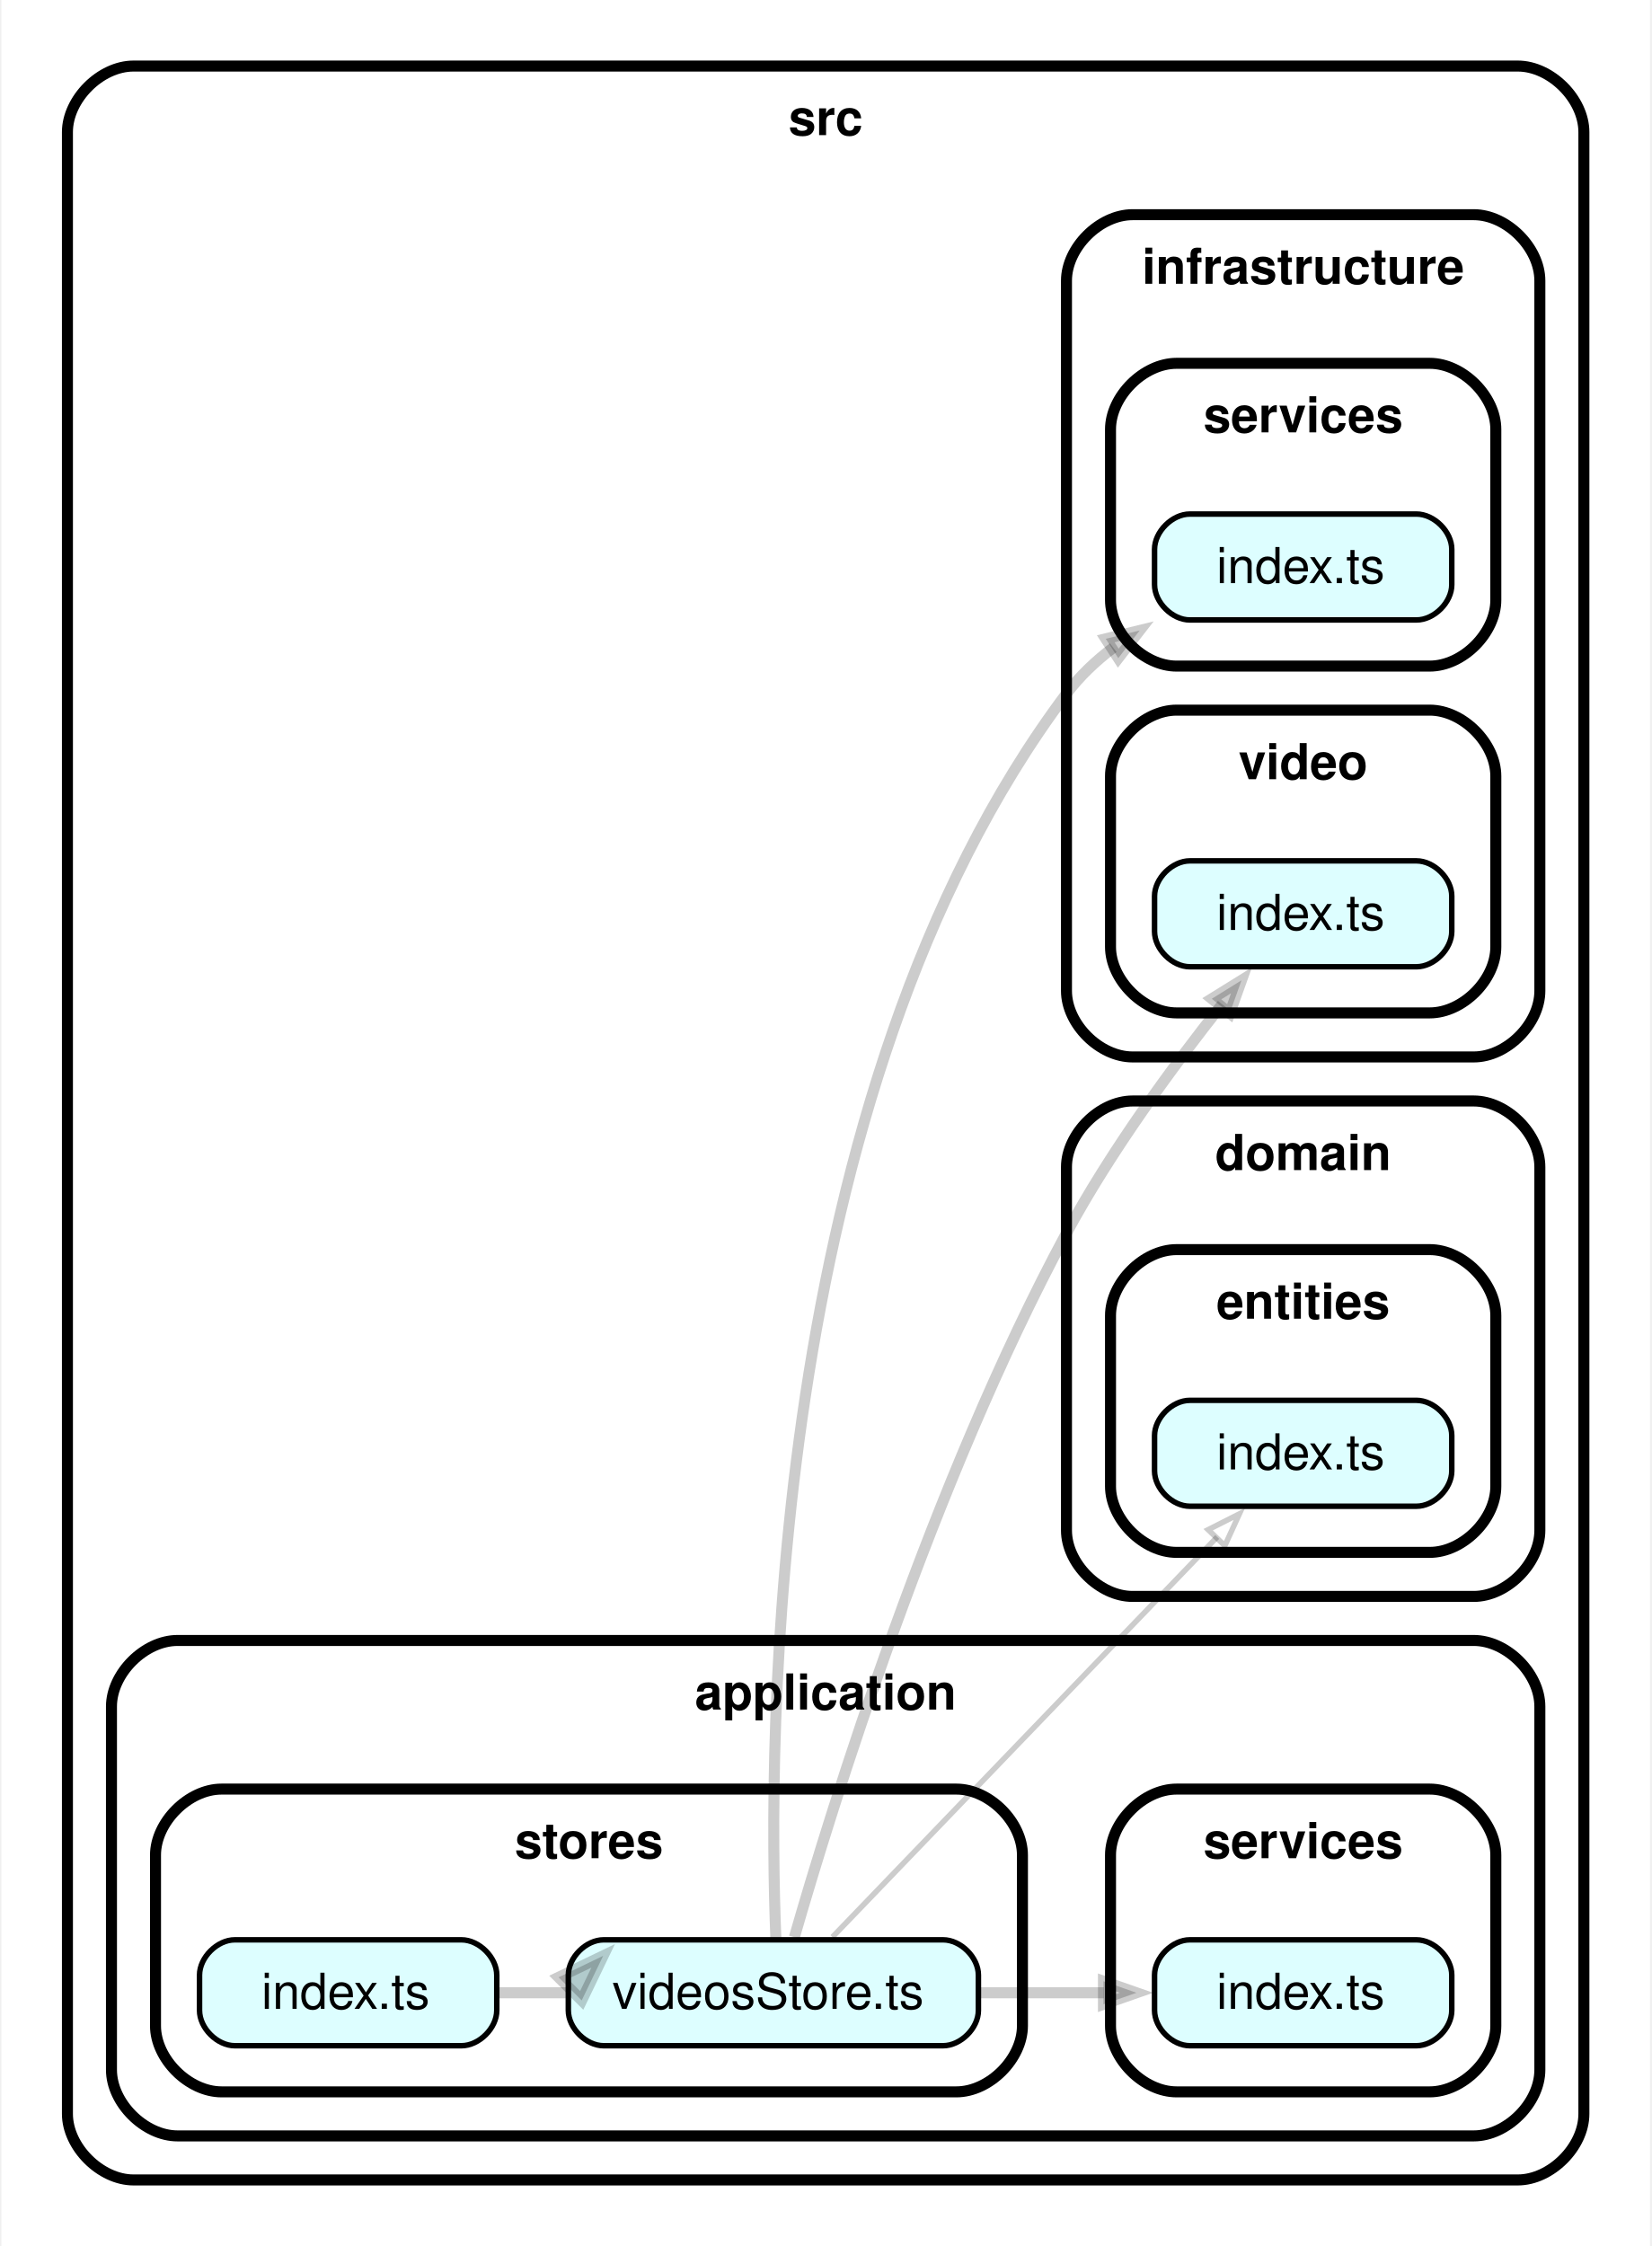
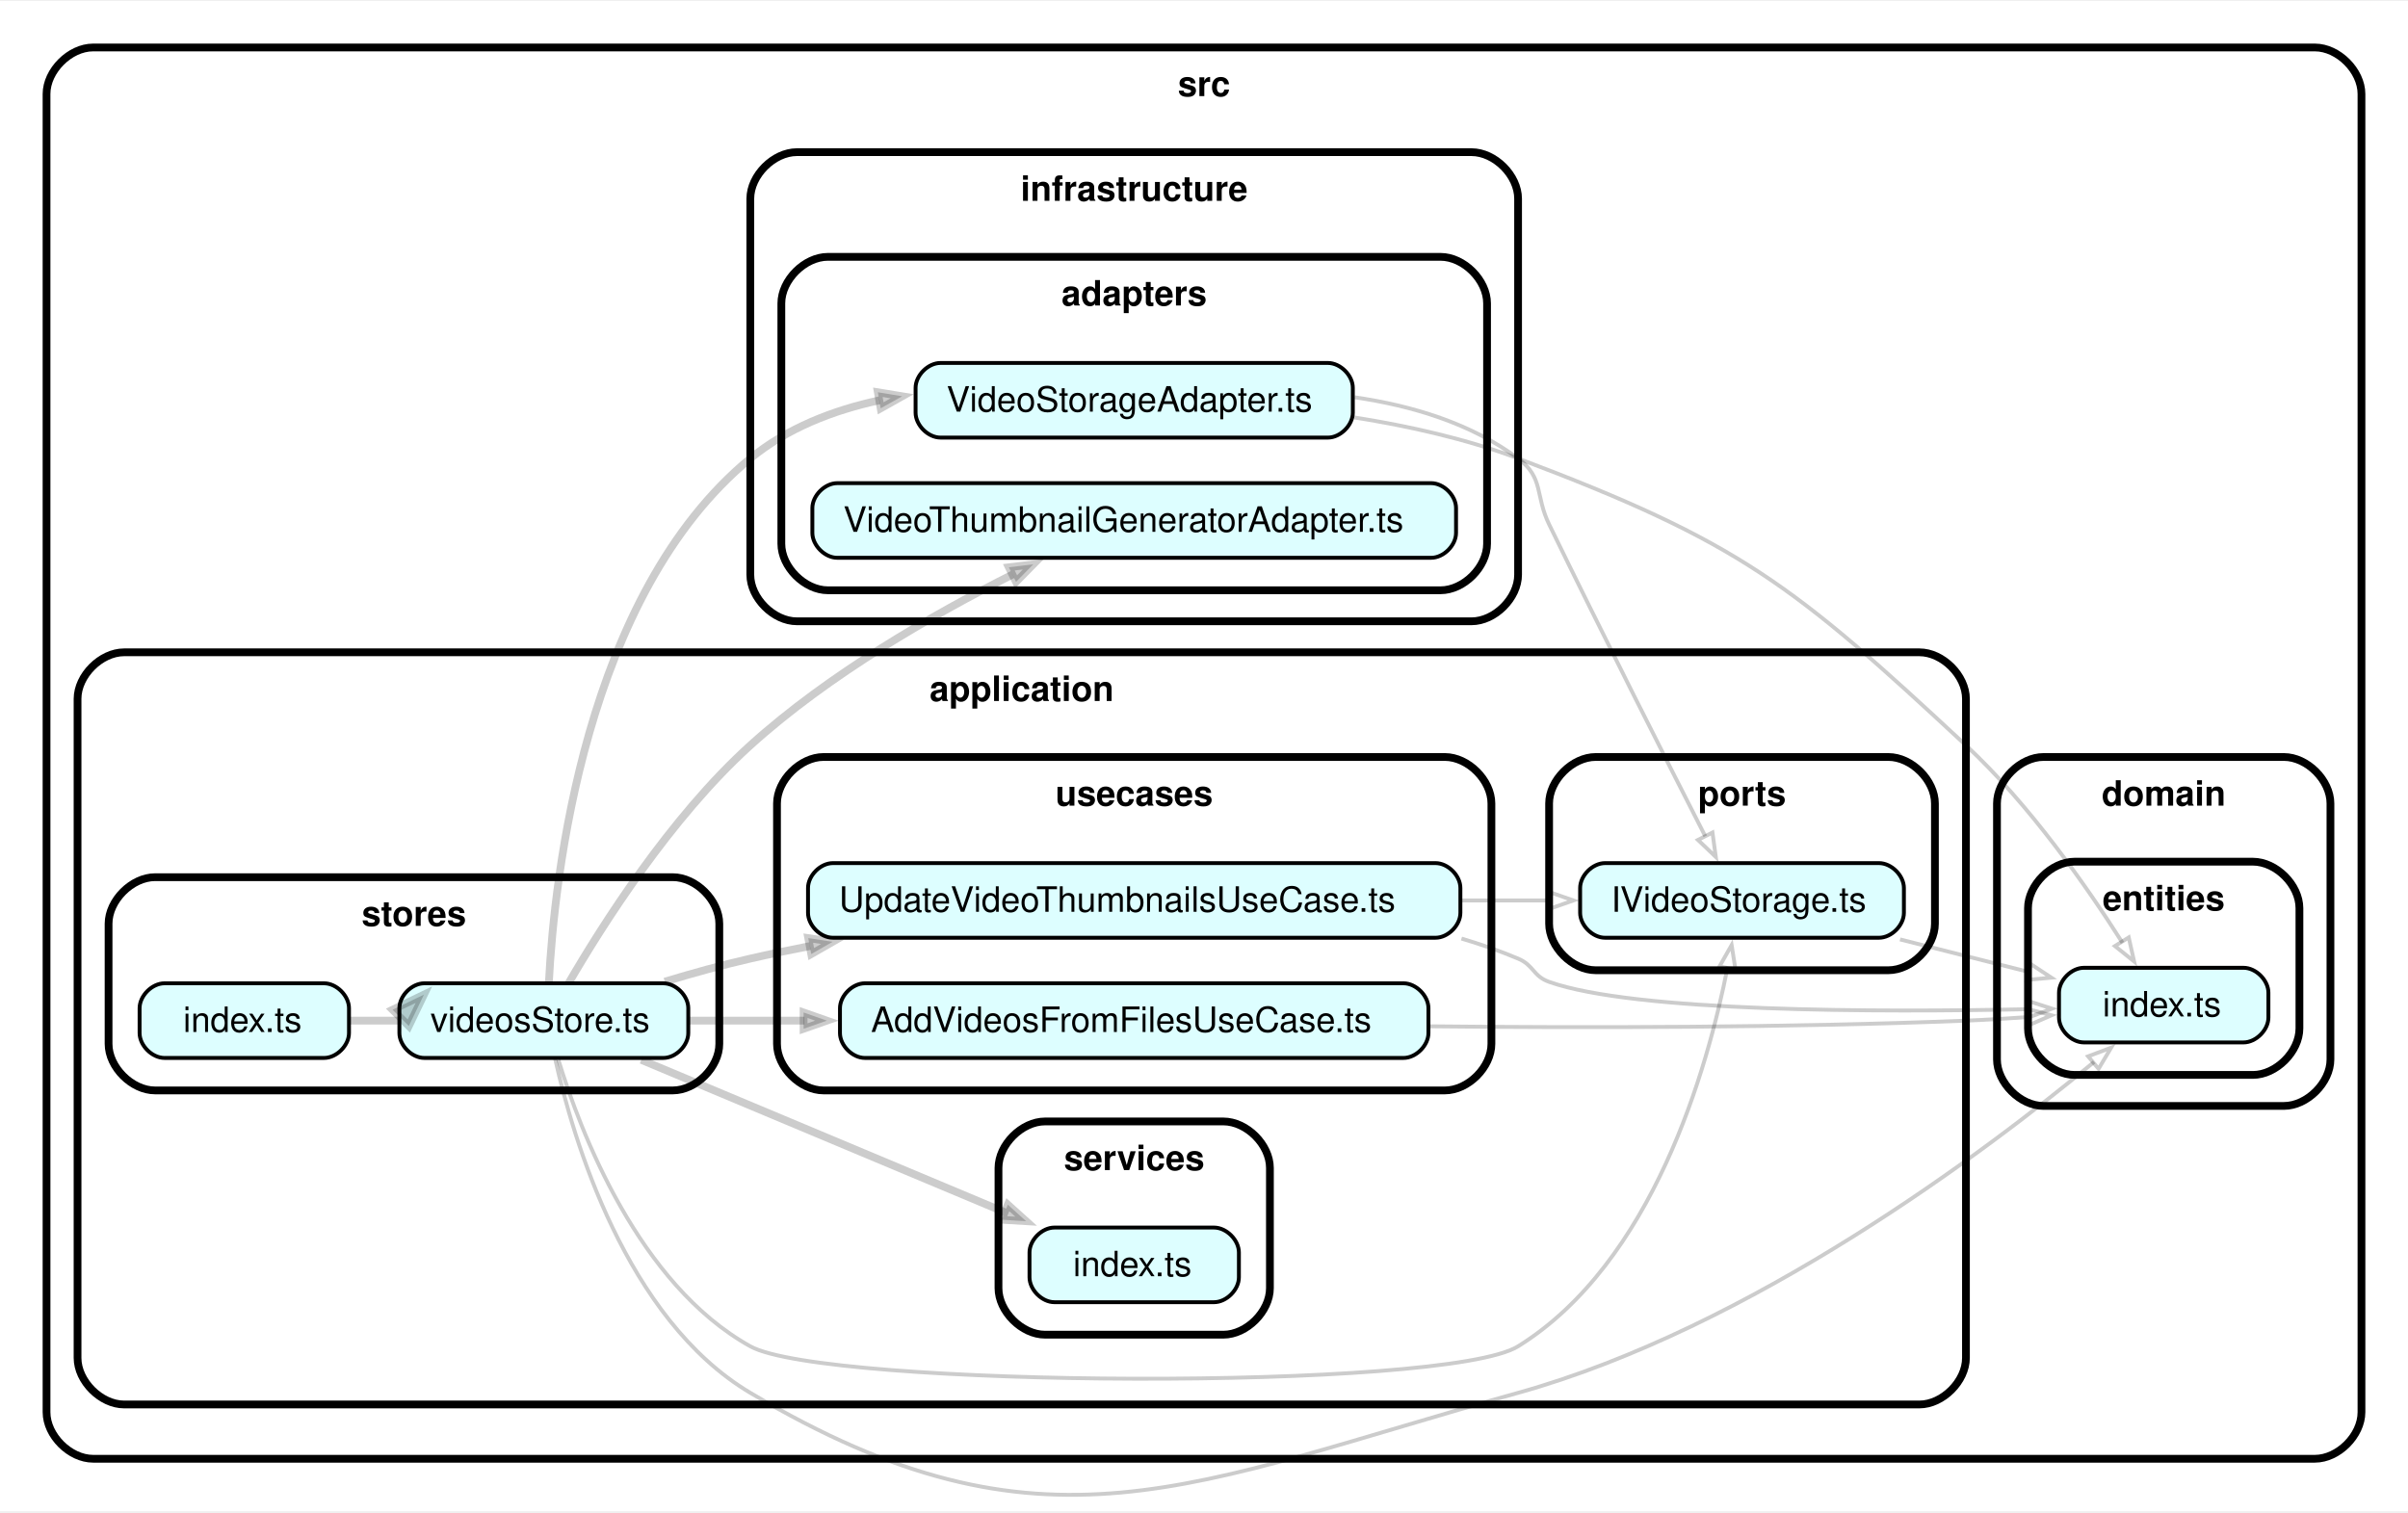
- <svg xmlns="http://www.w3.org/2000/svg" xmlns:xlink="http://www.w3.org/1999/xlink" width="300pt" height="408pt" viewBox="0.00 0.00 299.50 408.00">
-   <g id="graph0" class="graph" transform="scale(1 1) rotate(0) translate(4 404)">
-     <polygon fill="white" stroke="none" points="-4,4 -4,-404 295.5,-404 295.5,4 -4,4" />
+ <svg xmlns="http://www.w3.org/2000/svg" xmlns:xlink="http://www.w3.org/1999/xlink" width="621pt" height="390pt" viewBox="0.00 0.00 621.00 389.51">
+   <g id="graph0" class="graph" transform="scale(1 1) rotate(0) translate(4 385.51)">
+     <polygon fill="white" stroke="none" points="-4,4 -4,-385.51 617,-385.51 617,4 -4,4" />
    <g id="clust1" class="cluster">
-       <path fill="#ffffff" stroke="black" stroke-width="2" d="M20,-8C20,-8 271.5,-8 271.5,-8 277.5,-8 283.5,-14 283.5,-20 283.5,-20 283.5,-380 283.5,-380 283.5,-386 277.5,-392 271.5,-392 271.5,-392 20,-392 20,-392 14,-392 8,-386 8,-380 8,-380 8,-20 8,-20 8,-14 14,-8 20,-8" />
-       <text text-anchor="middle" x="145.75" y="-379.45" font-family="Helvetica,sans-Serif" font-weight="bold" font-size="9.00">src</text>
+       <path fill="#ffffff" stroke="black" stroke-width="2" d="M20,-9.51C20,-9.51 593,-9.51 593,-9.51 599,-9.51 605,-15.51 605,-21.51 605,-21.51 605,-361.51 605,-361.51 605,-367.51 599,-373.51 593,-373.51 593,-373.51 20,-373.51 20,-373.51 14,-373.51 8,-367.51 8,-361.51 8,-361.51 8,-21.51 8,-21.51 8,-15.51 14,-9.51 20,-9.51" />
+       <text text-anchor="middle" x="306.5" y="-360.96" font-family="Helvetica,sans-Serif" font-weight="bold" font-size="9.00">src</text>
    </g>
    <g id="clust2" class="cluster">
-       <path fill="#ffffff" stroke="black" stroke-width="2" d="M28,-16C28,-16 263.5,-16 263.5,-16 269.5,-16 275.5,-22 275.5,-28 275.5,-28 275.5,-94 275.5,-94 275.5,-100 269.5,-106 263.5,-106 263.5,-106 28,-106 28,-106 22,-106 16,-100 16,-94 16,-94 16,-28 16,-28 16,-22 22,-16 28,-16" />
-       <text text-anchor="middle" x="145.75" y="-93.45" font-family="Helvetica,sans-Serif" font-weight="bold" font-size="9.00">application</text>
+       <path fill="#ffffff" stroke="black" stroke-width="2" d="M28,-23.51C28,-23.51 491,-23.51 491,-23.51 497,-23.51 503,-29.51 503,-35.51 503,-35.51 503,-205.51 503,-205.51 503,-211.51 497,-217.51 491,-217.51 491,-217.51 28,-217.51 28,-217.51 22,-217.51 16,-211.51 16,-205.51 16,-205.51 16,-35.51 16,-35.51 16,-29.51 22,-23.51 28,-23.51" />
+       <text text-anchor="middle" x="259.5" y="-204.96" font-family="Helvetica,sans-Serif" font-weight="bold" font-size="9.00">application</text>
    </g>
    <g id="clust3" class="cluster">
-       <path fill="#ffffff" stroke="black" stroke-width="2" d="M209.5,-24C209.5,-24 255.5,-24 255.5,-24 261.5,-24 267.5,-30 267.5,-36 267.5,-36 267.5,-67 267.5,-67 267.5,-73 261.5,-79 255.5,-79 255.5,-79 209.5,-79 209.5,-79 203.5,-79 197.5,-73 197.5,-67 197.5,-67 197.5,-36 197.5,-36 197.5,-30 203.5,-24 209.5,-24" />
-       <text text-anchor="middle" x="232.5" y="-66.45" font-family="Helvetica,sans-Serif" font-weight="bold" font-size="9.00">services</text>
+       <path fill="#ffffff" stroke="black" stroke-width="2" d="M407.5,-135.51C407.5,-135.51 483,-135.51 483,-135.51 489,-135.51 495,-141.51 495,-147.51 495,-147.51 495,-178.51 495,-178.51 495,-184.51 489,-190.51 483,-190.51 483,-190.51 407.5,-190.51 407.5,-190.51 401.5,-190.51 395.5,-184.51 395.5,-178.51 395.5,-178.51 395.5,-147.51 395.5,-147.51 395.5,-141.51 401.5,-135.51 407.5,-135.51" />
+       <text text-anchor="middle" x="445.25" y="-177.96" font-family="Helvetica,sans-Serif" font-weight="bold" font-size="9.00">ports</text>
    </g>
    <g id="clust4" class="cluster">
-       <path fill="#ffffff" stroke="black" stroke-width="2" d="M36,-24C36,-24 169.5,-24 169.5,-24 175.5,-24 181.5,-30 181.5,-36 181.5,-36 181.5,-67 181.5,-67 181.5,-73 175.5,-79 169.5,-79 169.5,-79 36,-79 36,-79 30,-79 24,-73 24,-67 24,-67 24,-36 24,-36 24,-30 30,-24 36,-24" />
-       <text text-anchor="middle" x="102.75" y="-66.45" font-family="Helvetica,sans-Serif" font-weight="bold" font-size="9.00">stores</text>
+       <path fill="#ffffff" stroke="black" stroke-width="2" d="M265.5,-41.51C265.5,-41.51 311.5,-41.51 311.5,-41.51 317.5,-41.51 323.5,-47.51 323.5,-53.51 323.5,-53.51 323.5,-84.51 323.5,-84.51 323.5,-90.51 317.5,-96.51 311.5,-96.51 311.5,-96.51 265.5,-96.51 265.5,-96.51 259.5,-96.51 253.5,-90.51 253.5,-84.51 253.5,-84.51 253.5,-53.51 253.5,-53.51 253.5,-47.51 259.5,-41.51 265.5,-41.51" />
+       <text text-anchor="middle" x="288.5" y="-83.96" font-family="Helvetica,sans-Serif" font-weight="bold" font-size="9.00">services</text>
+     </g>
+     <g id="clust6" class="cluster">
+       <path fill="#ffffff" stroke="black" stroke-width="2" d="M208.38,-104.51C208.38,-104.51 368.62,-104.51 368.62,-104.51 374.62,-104.51 380.62,-110.51 380.62,-116.51 380.62,-116.51 380.62,-178.51 380.62,-178.51 380.62,-184.51 374.62,-190.51 368.62,-190.51 368.62,-190.51 208.38,-190.51 208.38,-190.51 202.38,-190.51 196.38,-184.51 196.38,-178.51 196.38,-178.51 196.38,-116.51 196.38,-116.51 196.38,-110.51 202.38,-104.51 208.38,-104.51" />
+       <text text-anchor="middle" x="288.5" y="-177.96" font-family="Helvetica,sans-Serif" font-weight="bold" font-size="9.00">usecases</text>
    </g>
    <g id="clust5" class="cluster">
-       <path fill="#ffffff" stroke="black" stroke-width="2" d="M201.5,-114C201.5,-114 263.5,-114 263.5,-114 269.5,-114 275.5,-120 275.5,-126 275.5,-126 275.5,-192 275.5,-192 275.5,-198 269.5,-204 263.5,-204 263.5,-204 201.5,-204 201.5,-204 195.5,-204 189.5,-198 189.5,-192 189.5,-192 189.5,-126 189.5,-126 189.5,-120 195.5,-114 201.5,-114" />
-       <text text-anchor="middle" x="232.5" y="-191.45" font-family="Helvetica,sans-Serif" font-weight="bold" font-size="9.00">domain</text>
-     </g>
-     <g id="clust6" class="cluster">
-       <path fill="#ffffff" stroke="black" stroke-width="2" d="M209.5,-122C209.5,-122 255.5,-122 255.5,-122 261.5,-122 267.5,-128 267.5,-134 267.5,-134 267.5,-165 267.5,-165 267.5,-171 261.5,-177 255.5,-177 255.5,-177 209.5,-177 209.5,-177 203.5,-177 197.5,-171 197.5,-165 197.5,-165 197.5,-134 197.5,-134 197.5,-128 203.5,-122 209.5,-122" />
-       <text text-anchor="middle" x="232.5" y="-164.45" font-family="Helvetica,sans-Serif" font-weight="bold" font-size="9.00">entities</text>
+       <path fill="#ffffff" stroke="black" stroke-width="2" d="M36,-104.51C36,-104.51 169.5,-104.51 169.5,-104.51 175.5,-104.51 181.5,-110.51 181.5,-116.51 181.5,-116.51 181.5,-147.51 181.5,-147.51 181.5,-153.51 175.5,-159.51 169.5,-159.51 169.5,-159.51 36,-159.51 36,-159.51 30,-159.51 24,-153.51 24,-147.51 24,-147.51 24,-116.51 24,-116.51 24,-110.51 30,-104.51 36,-104.51" />
+       <text text-anchor="middle" x="102.75" y="-146.96" font-family="Helvetica,sans-Serif" font-weight="bold" font-size="9.00">stores</text>
    </g>
    <g id="clust7" class="cluster">
-       <path fill="#ffffff" stroke="black" stroke-width="2" d="M201.5,-212C201.5,-212 263.5,-212 263.5,-212 269.5,-212 275.5,-218 275.5,-224 275.5,-224 275.5,-353 275.5,-353 275.5,-359 269.5,-365 263.5,-365 263.5,-365 201.5,-365 201.5,-365 195.5,-365 189.5,-359 189.5,-353 189.5,-353 189.5,-224 189.5,-224 189.5,-218 195.5,-212 201.5,-212" />
-       <text text-anchor="middle" x="232.5" y="-352.45" font-family="Helvetica,sans-Serif" font-weight="bold" font-size="9.00">infrastructure</text>
+       <path fill="#ffffff" stroke="black" stroke-width="2" d="M523,-100.51C523,-100.51 585,-100.51 585,-100.51 591,-100.51 597,-106.51 597,-112.51 597,-112.51 597,-178.51 597,-178.51 597,-184.51 591,-190.51 585,-190.51 585,-190.51 523,-190.51 523,-190.51 517,-190.51 511,-184.51 511,-178.51 511,-178.51 511,-112.51 511,-112.51 511,-106.51 517,-100.51 523,-100.51" />
+       <text text-anchor="middle" x="554" y="-177.96" font-family="Helvetica,sans-Serif" font-weight="bold" font-size="9.00">domain</text>
    </g>
    <g id="clust8" class="cluster">
-       <path fill="#ffffff" stroke="black" stroke-width="2" d="M209.5,-283C209.5,-283 255.5,-283 255.5,-283 261.5,-283 267.5,-289 267.5,-295 267.5,-295 267.5,-326 267.5,-326 267.5,-332 261.5,-338 255.5,-338 255.5,-338 209.5,-338 209.5,-338 203.5,-338 197.5,-332 197.5,-326 197.5,-326 197.5,-295 197.5,-295 197.5,-289 203.5,-283 209.5,-283" />
-       <text text-anchor="middle" x="232.5" y="-325.45" font-family="Helvetica,sans-Serif" font-weight="bold" font-size="9.00">services</text>
+       <path fill="#ffffff" stroke="black" stroke-width="2" d="M531,-108.51C531,-108.51 577,-108.51 577,-108.51 583,-108.51 589,-114.51 589,-120.51 589,-120.51 589,-151.51 589,-151.51 589,-157.51 583,-163.51 577,-163.51 577,-163.51 531,-163.51 531,-163.51 525,-163.51 519,-157.51 519,-151.51 519,-151.51 519,-120.51 519,-120.51 519,-114.51 525,-108.51 531,-108.51" />
+       <text text-anchor="middle" x="554" y="-150.96" font-family="Helvetica,sans-Serif" font-weight="bold" font-size="9.00">entities</text>
    </g>
    <g id="clust9" class="cluster">
-       <path fill="#ffffff" stroke="black" stroke-width="2" d="M209.5,-220C209.5,-220 255.5,-220 255.5,-220 261.5,-220 267.5,-226 267.5,-232 267.5,-232 267.5,-263 267.5,-263 267.5,-269 261.5,-275 255.5,-275 255.5,-275 209.5,-275 209.5,-275 203.5,-275 197.5,-269 197.5,-263 197.5,-263 197.5,-232 197.5,-232 197.5,-226 203.5,-220 209.5,-220" />
-       <text text-anchor="middle" x="232.5" y="-262.45" font-family="Helvetica,sans-Serif" font-weight="bold" font-size="9.00">video</text>
+       <path fill="#ffffff" stroke="black" stroke-width="2" d="M201.5,-225.51C201.5,-225.51 375.5,-225.51 375.5,-225.51 381.5,-225.51 387.5,-231.51 387.5,-237.51 387.5,-237.51 387.5,-334.51 387.5,-334.51 387.5,-340.51 381.5,-346.51 375.5,-346.51 375.5,-346.51 201.5,-346.51 201.5,-346.51 195.5,-346.51 189.5,-340.51 189.5,-334.51 189.5,-334.51 189.5,-237.51 189.5,-237.51 189.5,-231.51 195.5,-225.51 201.5,-225.51" />
+       <text text-anchor="middle" x="288.5" y="-333.96" font-family="Helvetica,sans-Serif" font-weight="bold" font-size="9.00">infrastructure</text>
+     </g>
+     <g id="clust10" class="cluster">
+       <path fill="#ffffff" stroke="black" stroke-width="2" d="M209.5,-233.51C209.5,-233.51 367.5,-233.51 367.5,-233.51 373.5,-233.51 379.5,-239.51 379.5,-245.51 379.5,-245.51 379.5,-307.51 379.5,-307.51 379.5,-313.51 373.5,-319.51 367.5,-319.51 367.5,-319.51 209.5,-319.51 209.5,-319.51 203.5,-319.51 197.5,-313.51 197.5,-307.51 197.5,-307.51 197.5,-245.51 197.5,-245.51 197.5,-239.51 203.5,-233.51 209.5,-233.51" />
+       <text text-anchor="middle" x="288.5" y="-306.96" font-family="Helvetica,sans-Serif" font-weight="bold" font-size="9.00">adapters</text>
    </g>
    <g id="node1" class="node">
      <g id="a_node1">
-         <a xlink:href="src/application/services/index.ts" xlink:title="index.ts">
-           <path fill="#ddfeff" stroke="black" d="M253.08,-51.62C253.08,-51.62 211.92,-51.62 211.92,-51.62 208.71,-51.62 205.5,-48.42 205.5,-45.21 205.5,-45.21 205.5,-38.79 205.5,-38.79 205.5,-35.58 208.71,-32.38 211.92,-32.38 211.92,-32.38 253.08,-32.38 253.08,-32.38 256.29,-32.38 259.5,-35.58 259.5,-38.79 259.5,-38.79 259.5,-45.21 259.5,-45.21 259.5,-48.42 256.29,-51.62 253.08,-51.62" />
-           <text text-anchor="start" x="216.75" y="-39.08" font-family="Helvetica,sans-Serif" font-size="9.00">index.ts</text>
+         <a xlink:href="src/application/ports/IVideoStorage.ts" xlink:title="IVideoStorage.ts">
+           <path fill="#ddfeff" stroke="black" d="M480.58,-163.14C480.58,-163.14 409.92,-163.14 409.92,-163.14 406.71,-163.14 403.5,-159.93 403.5,-156.72 403.5,-156.72 403.5,-150.31 403.5,-150.31 403.5,-147.1 406.71,-143.89 409.92,-143.89 409.92,-143.89 480.58,-143.89 480.58,-143.89 483.79,-143.89 487,-147.1 487,-150.31 487,-150.31 487,-156.72 487,-156.72 487,-159.93 483.79,-163.14 480.58,-163.14" />
+           <text text-anchor="start" x="411.5" y="-150.59" font-family="Helvetica,sans-Serif" font-size="9.00">IVideoStorage.ts</text>
        </a>
      </g>
    </g>
    <g id="node2" class="node">
      <g id="a_node2">
-         <a xlink:href="src/application/stores/index.ts" xlink:title="index.ts">
-           <path fill="#ddfeff" stroke="black" d="M79.58,-51.62C79.58,-51.62 38.42,-51.62 38.42,-51.62 35.21,-51.62 32,-48.42 32,-45.21 32,-45.21 32,-38.79 32,-38.79 32,-35.58 35.21,-32.38 38.42,-32.38 38.42,-32.38 79.58,-32.38 79.58,-32.38 82.79,-32.38 86,-35.58 86,-38.79 86,-38.79 86,-45.21 86,-45.21 86,-48.42 82.79,-51.62 79.58,-51.62" />
-           <text text-anchor="start" x="43.25" y="-39.08" font-family="Helvetica,sans-Serif" font-size="9.00">index.ts</text>
-         </a>
-       </g>
-     </g>
-     <g id="node3" class="node">
-       <g id="a_node3">
-         <a xlink:href="src/application/stores/videosStore.ts" xlink:title="videosStore.ts">
-           <path fill="#ddfeff" stroke="black" d="M167.08,-51.62C167.08,-51.62 105.42,-51.62 105.42,-51.62 102.21,-51.62 99,-48.42 99,-45.21 99,-45.21 99,-38.79 99,-38.79 99,-35.58 102.21,-32.38 105.42,-32.38 105.42,-32.38 167.08,-32.38 167.08,-32.38 170.29,-32.38 173.5,-35.58 173.5,-38.79 173.5,-38.79 173.5,-45.21 173.5,-45.21 173.5,-48.42 170.29,-51.62 167.08,-51.62" />
-           <text text-anchor="start" x="107" y="-39.08" font-family="Helvetica,sans-Serif" font-size="9.00">videosStore.ts</text>
+         <a xlink:href="src/domain/entities/index.ts" xlink:title="index.ts">
+           <path fill="#ddfeff" stroke="black" d="M574.58,-136.14C574.58,-136.14 533.42,-136.14 533.42,-136.14 530.21,-136.14 527,-132.93 527,-129.72 527,-129.72 527,-123.31 527,-123.31 527,-120.1 530.21,-116.89 533.42,-116.89 533.42,-116.89 574.58,-116.89 574.58,-116.89 577.79,-116.89 581,-120.1 581,-123.31 581,-123.31 581,-129.72 581,-129.72 581,-132.93 577.79,-136.14 574.58,-136.14" />
+           <text text-anchor="start" x="538.25" y="-123.59" font-family="Helvetica,sans-Serif" font-size="9.00">index.ts</text>
        </a>
      </g>
    </g>
    <g id="edge1" class="edge">
-       <path fill="none" stroke="#000000" stroke-width="2" stroke-opacity="0.2" d="M86.32,-42C90.3,-42 94.47,-42 98.63,-42" />
-       <polygon fill="#000000" fill-opacity="0.2" stroke="#000000" stroke-width="2" stroke-opacity="0.2" points="101.43,-40.61 105.33,-48.71 97.23,-44.81 101.43,-40.61" />
+       <path fill="none" stroke="#000000" stroke-opacity="0.2" d="M486,-143.46C496.98,-140.68 508.79,-137.7 519.38,-135.02" />
+       <polygon fill="none" stroke="#000000" stroke-opacity="0.2" points="519.73,-137.09 525.03,-133.59 518.7,-133.02 519.73,-137.09" />
    </g>
-     <g id="edge2" class="edge">
-       <path fill="none" stroke="#000000" stroke-width="2" stroke-opacity="0.2" d="M173.96,-42C181.3,-42 189,-42 196.29,-42" />
-       <polygon fill="#000000" fill-opacity="0.2" stroke="#000000" stroke-width="2" stroke-opacity="0.2" points="196.22,-44.1 202.22,-42 196.22,-39.9 196.22,-44.1" />
+     <g id="node3" class="node">
+       <g id="a_node3">
+         <a xlink:href="src/application/services/index.ts" xlink:title="index.ts">
+           <path fill="#ddfeff" stroke="black" d="M309.08,-69.14C309.08,-69.14 267.92,-69.14 267.92,-69.14 264.71,-69.14 261.5,-65.93 261.5,-62.72 261.5,-62.72 261.5,-56.31 261.5,-56.31 261.5,-53.1 264.71,-49.89 267.92,-49.89 267.92,-49.89 309.08,-49.89 309.08,-49.89 312.29,-49.89 315.5,-53.1 315.5,-56.31 315.5,-56.31 315.5,-62.72 315.5,-62.72 315.5,-65.93 312.29,-69.14 309.08,-69.14" />
+           <text text-anchor="start" x="272.75" y="-56.59" font-family="Helvetica,sans-Serif" font-size="9.00">index.ts</text>
+         </a>
+       </g>
    </g>
    <g id="node4" class="node">
      <g id="a_node4">
-         <a xlink:href="src/domain/entities/index.ts" xlink:title="index.ts">
-           <path fill="#ddfeff" stroke="black" d="M253.08,-149.62C253.08,-149.62 211.92,-149.62 211.92,-149.62 208.71,-149.62 205.5,-146.42 205.5,-143.21 205.5,-143.21 205.5,-136.79 205.5,-136.79 205.5,-133.58 208.71,-130.38 211.92,-130.38 211.92,-130.38 253.08,-130.38 253.08,-130.38 256.29,-130.38 259.5,-133.58 259.5,-136.79 259.5,-136.79 259.5,-143.21 259.5,-143.21 259.5,-146.42 256.29,-149.62 253.08,-149.62" />
-           <text text-anchor="start" x="216.75" y="-137.07" font-family="Helvetica,sans-Serif" font-size="9.00">index.ts</text>
+         <a xlink:href="src/application/stores/index.ts" xlink:title="index.ts">
+           <path fill="#ddfeff" stroke="black" d="M79.58,-132.14C79.58,-132.14 38.42,-132.14 38.42,-132.14 35.21,-132.14 32,-128.93 32,-125.72 32,-125.72 32,-119.31 32,-119.31 32,-116.1 35.21,-112.89 38.42,-112.89 38.42,-112.89 79.58,-112.89 79.58,-112.89 82.79,-112.89 86,-116.1 86,-119.31 86,-119.31 86,-125.72 86,-125.72 86,-128.93 82.79,-132.14 79.58,-132.14" />
+           <text text-anchor="start" x="43.25" y="-119.59" font-family="Helvetica,sans-Serif" font-size="9.00">index.ts</text>
        </a>
      </g>
    </g>
-     <g id="edge3" class="edge">
-       <path fill="none" stroke="#000000" stroke-opacity="0.2" d="M146.98,-52.12C163.58,-69.37 197.44,-104.58 216.88,-124.8" />
-       <polygon fill="none" stroke="#000000" stroke-opacity="0.2" points="215.24,-126.12 220.91,-128.99 218.27,-123.21 215.24,-126.12" />
-     </g>
    <g id="node5" class="node">
      <g id="a_node5">
-         <a xlink:href="src/infrastructure/services/index.ts" xlink:title="index.ts">
-           <path fill="#ddfeff" stroke="black" d="M253.08,-310.62C253.08,-310.62 211.92,-310.62 211.92,-310.62 208.71,-310.62 205.5,-307.42 205.5,-304.21 205.5,-304.21 205.5,-297.79 205.5,-297.79 205.5,-294.58 208.71,-291.38 211.92,-291.38 211.92,-291.38 253.08,-291.38 253.08,-291.38 256.29,-291.38 259.5,-294.58 259.5,-297.79 259.5,-297.79 259.5,-304.21 259.5,-304.21 259.5,-307.42 256.29,-310.62 253.08,-310.62" />
-           <text text-anchor="start" x="216.75" y="-298.07" font-family="Helvetica,sans-Serif" font-size="9.00">index.ts</text>
+         <a xlink:href="src/application/stores/videosStore.ts" xlink:title="videosStore.ts">
+           <path fill="#ddfeff" stroke="black" d="M167.08,-132.14C167.08,-132.14 105.42,-132.14 105.42,-132.14 102.21,-132.14 99,-128.93 99,-125.72 99,-125.72 99,-119.31 99,-119.31 99,-116.1 102.21,-112.89 105.42,-112.89 105.42,-112.89 167.08,-112.89 167.08,-112.89 170.29,-112.89 173.5,-116.1 173.5,-119.31 173.5,-119.31 173.5,-125.72 173.5,-125.72 173.5,-128.93 170.29,-132.14 167.08,-132.14" />
+           <text text-anchor="start" x="107" y="-119.59" font-family="Helvetica,sans-Serif" font-size="9.00">videosStore.ts</text>
        </a>
      </g>
    </g>
+     <g id="edge2" class="edge">
+       <path fill="none" stroke="#000000" stroke-width="2" stroke-opacity="0.2" d="M86.32,-122.51C90.3,-122.51 94.47,-122.51 98.63,-122.51" />
+       <polygon fill="#000000" fill-opacity="0.2" stroke="#000000" stroke-width="2" stroke-opacity="0.2" points="101.43,-121.12 105.33,-129.22 97.23,-125.32 101.43,-121.12" />
+     </g>
+     <g id="edge3" class="edge">
+       <path fill="none" stroke="#000000" stroke-opacity="0.2" d="M140.01,-112.39C145.7,-93.77 160.68,-54.53 189.5,-38.51 208.73,-27.83 368.82,-26.9 387.5,-38.51 422.26,-60.12 436.36,-110.01 441.55,-136.41" />
+       <polygon fill="none" stroke="#000000" stroke-opacity="0.2" points="439.43,-136.47 442.57,-142 443.56,-135.72 439.43,-136.47" />
+     </g>
+     <g id="edge7" class="edge">
+       <path fill="none" stroke="#000000" stroke-opacity="0.2" d="M139.18,-112.61C143.75,-92.17 157.36,-45.61 189.5,-26.51 265.15,18.44 302.73,-2.89 387.5,-26.51 447.58,-43.26 507.62,-88.37 536.04,-111.85" />
+       <polygon fill="none" stroke="#000000" stroke-opacity="0.2" points="534.5,-113.3 540.45,-115.54 537.2,-110.08 534.5,-113.3" />
+     </g>
    <g id="edge4" class="edge">
-       <path fill="none" stroke="#000000" stroke-width="2" stroke-opacity="0.2" d="M136.71,-51.69C135.3,-86.24 134.84,-205.17 189.5,-278 191.87,-281.15 194.8,-283.93 198,-286.35" />
-       <polygon fill="#000000" fill-opacity="0.2" stroke="#000000" stroke-width="2" stroke-opacity="0.2" points="196.63,-287.96 202.8,-289.47 198.91,-284.44 196.63,-287.96" />
+       <path fill="none" stroke="#000000" stroke-width="2" stroke-opacity="0.2" d="M161.39,-112.39C186.8,-101.74 226.94,-84.91 255.1,-73.1" />
+       <polygon fill="#000000" fill-opacity="0.2" stroke="#000000" stroke-width="2" stroke-opacity="0.2" points="255.91,-75.04 260.63,-70.78 254.28,-71.16 255.91,-75.04" />
    </g>
    <g id="node6" class="node">
      <g id="a_node6">
-         <a xlink:href="src/infrastructure/video/index.ts" xlink:title="index.ts">
-           <path fill="#ddfeff" stroke="black" d="M253.08,-247.62C253.08,-247.62 211.92,-247.62 211.92,-247.62 208.71,-247.62 205.5,-244.42 205.5,-241.21 205.5,-241.21 205.5,-234.79 205.5,-234.79 205.5,-231.58 208.71,-228.38 211.92,-228.38 211.92,-228.38 253.08,-228.38 253.08,-228.38 256.29,-228.38 259.5,-231.58 259.5,-234.79 259.5,-234.79 259.5,-241.21 259.5,-241.21 259.5,-244.42 256.29,-247.62 253.08,-247.62" />
-           <text text-anchor="start" x="216.75" y="-235.07" font-family="Helvetica,sans-Serif" font-size="9.00">index.ts</text>
+         <a xlink:href="src/application/usecases/AddVideosFromFilesUseCase.ts" xlink:title="AddVideosFromFilesUseCase.ts">
+           <path fill="#ddfeff" stroke="black" d="M357.96,-132.14C357.96,-132.14 219.04,-132.14 219.04,-132.14 215.83,-132.14 212.62,-128.93 212.62,-125.72 212.62,-125.72 212.62,-119.31 212.62,-119.31 212.62,-116.1 215.83,-112.89 219.04,-112.89 219.04,-112.89 357.96,-112.89 357.96,-112.89 361.17,-112.89 364.38,-116.1 364.38,-119.31 364.38,-119.31 364.38,-125.72 364.38,-125.72 364.38,-128.93 361.17,-132.14 357.96,-132.14" />
+           <text text-anchor="start" x="220.62" y="-119.59" font-family="Helvetica,sans-Serif" font-size="9.00">AddVideosFromFilesUseCase.ts</text>
        </a>
      </g>
    </g>
    <g id="edge5" class="edge">
-       <path fill="none" stroke="#000000" stroke-width="2" stroke-opacity="0.2" d="M140.07,-52.1C146.79,-75.45 165.07,-134.67 189.5,-180 197.53,-194.9 208.9,-210.36 217.79,-221.57" />
-       <polygon fill="#000000" fill-opacity="0.2" stroke="#000000" stroke-width="2" stroke-opacity="0.2" points="215.9,-222.57 221.3,-225.92 219.16,-219.93 215.9,-222.57" />
+       <path fill="none" stroke="#000000" stroke-width="2" stroke-opacity="0.2" d="M173.62,-122.51C182.78,-122.51 193,-122.51 203.45,-122.51" />
+       <polygon fill="#000000" fill-opacity="0.2" stroke="#000000" stroke-width="2" stroke-opacity="0.2" points="203.24,-124.61 209.24,-122.51 203.24,-120.41 203.24,-124.61" />
+     </g>
+     <g id="node7" class="node">
+       <g id="a_node7">
+         <a xlink:href="src/application/usecases/UpdateVideoThumbnailsUseCase.ts" xlink:title="UpdateVideoThumbnailsUseCase.ts">
+           <path fill="#ddfeff" stroke="black" d="M366.21,-163.14C366.21,-163.14 210.79,-163.14 210.79,-163.14 207.58,-163.14 204.38,-159.93 204.38,-156.72 204.38,-156.72 204.38,-150.31 204.38,-150.31 204.38,-147.1 207.58,-143.89 210.79,-143.89 210.79,-143.89 366.21,-143.89 366.21,-143.89 369.42,-143.89 372.62,-147.1 372.62,-150.31 372.62,-150.31 372.62,-156.72 372.62,-156.72 372.62,-159.93 369.42,-163.14 366.21,-163.14" />
+           <text text-anchor="start" x="212.38" y="-150.59" font-family="Helvetica,sans-Serif" font-size="9.00">UpdateVideoThumbnailsUseCase.ts</text>
+         </a>
+       </g>
+     </g>
+     <g id="edge6" class="edge">
+       <path fill="none" stroke="#000000" stroke-width="2" stroke-opacity="0.2" d="M167.44,-132.57C174.62,-134.74 182.29,-136.87 189.5,-138.51 194.5,-139.66 199.66,-140.73 204.88,-141.75" />
+       <polygon fill="#000000" fill-opacity="0.2" stroke="#000000" stroke-width="2" stroke-opacity="0.2" points="204.44,-143.8 210.73,-142.84 205.21,-139.68 204.44,-143.8" />
+     </g>
+     <g id="node8" class="node">
+       <g id="a_node8">
+         <a xlink:href="src/infrastructure/adapters/VideoStorageAdapter.ts" xlink:title="VideoStorageAdapter.ts">
+           <path fill="#ddfeff" stroke="black" d="M338.46,-292.14C338.46,-292.14 238.54,-292.14 238.54,-292.14 235.33,-292.14 232.12,-288.93 232.12,-285.72 232.12,-285.72 232.12,-279.31 232.12,-279.31 232.12,-276.1 235.33,-272.89 238.54,-272.89 238.54,-272.89 338.46,-272.89 338.46,-272.89 341.67,-272.89 344.88,-276.1 344.88,-279.31 344.88,-279.31 344.88,-285.72 344.88,-285.72 344.88,-288.93 341.67,-292.14 338.46,-292.14" />
+           <text text-anchor="start" x="240.12" y="-279.59" font-family="Helvetica,sans-Serif" font-size="9.00">VideoStorageAdapter.ts</text>
+         </a>
+       </g>
+     </g>
+     <g id="edge8" class="edge">
+       <path fill="none" stroke="#000000" stroke-width="2" stroke-opacity="0.2" d="M137.56,-132.55C138.96,-159.24 146.73,-232.32 189.5,-267.51 198.97,-275.3 210.75,-279.92 222.83,-282.52" />
+       <polygon fill="#000000" fill-opacity="0.2" stroke="#000000" stroke-width="2" stroke-opacity="0.2" points="222.39,-284.58 228.67,-283.55 223.12,-280.44 222.39,-284.58" />
+     </g>
+     <g id="node9" class="node">
+       <g id="a_node9">
+         <a xlink:href="src/infrastructure/adapters/VideoThumbnailGeneratorAdapter.ts" xlink:title="VideoThumbnailGeneratorAdapter.ts">
+           <path fill="#ddfeff" stroke="black" d="M365.08,-261.14C365.08,-261.14 211.92,-261.14 211.92,-261.14 208.71,-261.14 205.5,-257.93 205.5,-254.72 205.5,-254.72 205.5,-248.31 205.5,-248.31 205.5,-245.1 208.71,-241.89 211.92,-241.89 211.92,-241.89 365.08,-241.89 365.08,-241.89 368.29,-241.89 371.5,-245.1 371.5,-248.31 371.5,-248.31 371.5,-254.72 371.5,-254.72 371.5,-257.93 368.29,-261.14 365.08,-261.14" />
+           <text text-anchor="start" x="213.5" y="-248.59" font-family="Helvetica,sans-Serif" font-size="9.00">VideoThumbnailGeneratorAdapter.ts</text>
+         </a>
+       </g>
+     </g>
+     <g id="edge9" class="edge">
+       <path fill="none" stroke="#000000" stroke-width="2" stroke-opacity="0.2" d="M142.65,-132.2C151.15,-146.83 168.84,-174.83 189.5,-193.51 209.73,-211.82 236.62,-227.24 257.12,-237.57" />
+       <polygon fill="#000000" fill-opacity="0.2" stroke="#000000" stroke-width="2" stroke-opacity="0.2" points="256.17,-239.44 262.48,-240.21 258.02,-235.67 256.17,-239.44" />
+     </g>
+     <g id="edge10" class="edge">
+       <path fill="none" stroke="#000000" stroke-opacity="0.2" d="M364.62,-121.05C405.55,-120.62 457.07,-120.68 503,-122.51 508.26,-122.72 513.83,-123.06 519.27,-123.45" />
+       <polygon fill="none" stroke="#000000" stroke-opacity="0.2" points="518.9,-125.52 525.05,-123.89 519.22,-121.34 518.9,-125.52" />
+     </g>
+     <g id="edge11" class="edge">
+       <path fill="none" stroke="#000000" stroke-opacity="0.2" d="M372.76,-153.51C380.7,-153.51 388.56,-153.51 396,-153.51" />
+       <polygon fill="none" stroke="#000000" stroke-opacity="0.2" points="395.77,-155.61 401.77,-153.51 395.77,-151.41 395.77,-155.61" />
+     </g>
+     <g id="edge12" class="edge">
+       <path fill="none" stroke="#000000" stroke-opacity="0.2" d="M372.9,-143.68C377.91,-142.19 382.82,-140.48 387.5,-138.51 391.6,-136.79 391.31,-134 395.5,-132.51 417.53,-124.7 480.32,-124.64 519.64,-125.47" />
+       <polygon fill="none" stroke="#000000" stroke-opacity="0.2" points="519.13,-127.56 525.18,-125.6 519.23,-123.36 519.13,-127.56" />
+     </g>
+     <g id="edge13" class="edge">
+       <path fill="none" stroke="#000000" stroke-opacity="0.2" d="M345.3,-283.29C360.17,-281.13 375.43,-276.53 387.5,-267.51 394.19,-262.52 391.85,-258.02 395.5,-250.51 409.32,-222.11 425.94,-189.32 435.77,-170.07" />
+       <polygon fill="none" stroke="#000000" stroke-opacity="0.2" points="437.63,-171.03 438.49,-164.73 433.89,-169.12 437.63,-171.03" />
+     </g>
+     <g id="edge14" class="edge">
+       <path fill="none" stroke="#000000" stroke-opacity="0.2" d="M345.22,-278.09C359.31,-275.87 374.21,-272.53 387.5,-267.51 444.54,-245.99 458.38,-235.06 503,-193.51 519.4,-178.25 534.2,-157.03 543.37,-142.59" />
+       <polygon fill="none" stroke="#000000" stroke-opacity="0.2" points="544.98,-143.97 546.37,-137.77 541.42,-141.75 544.98,-143.97" />
    </g>
  </g>
</svg>
